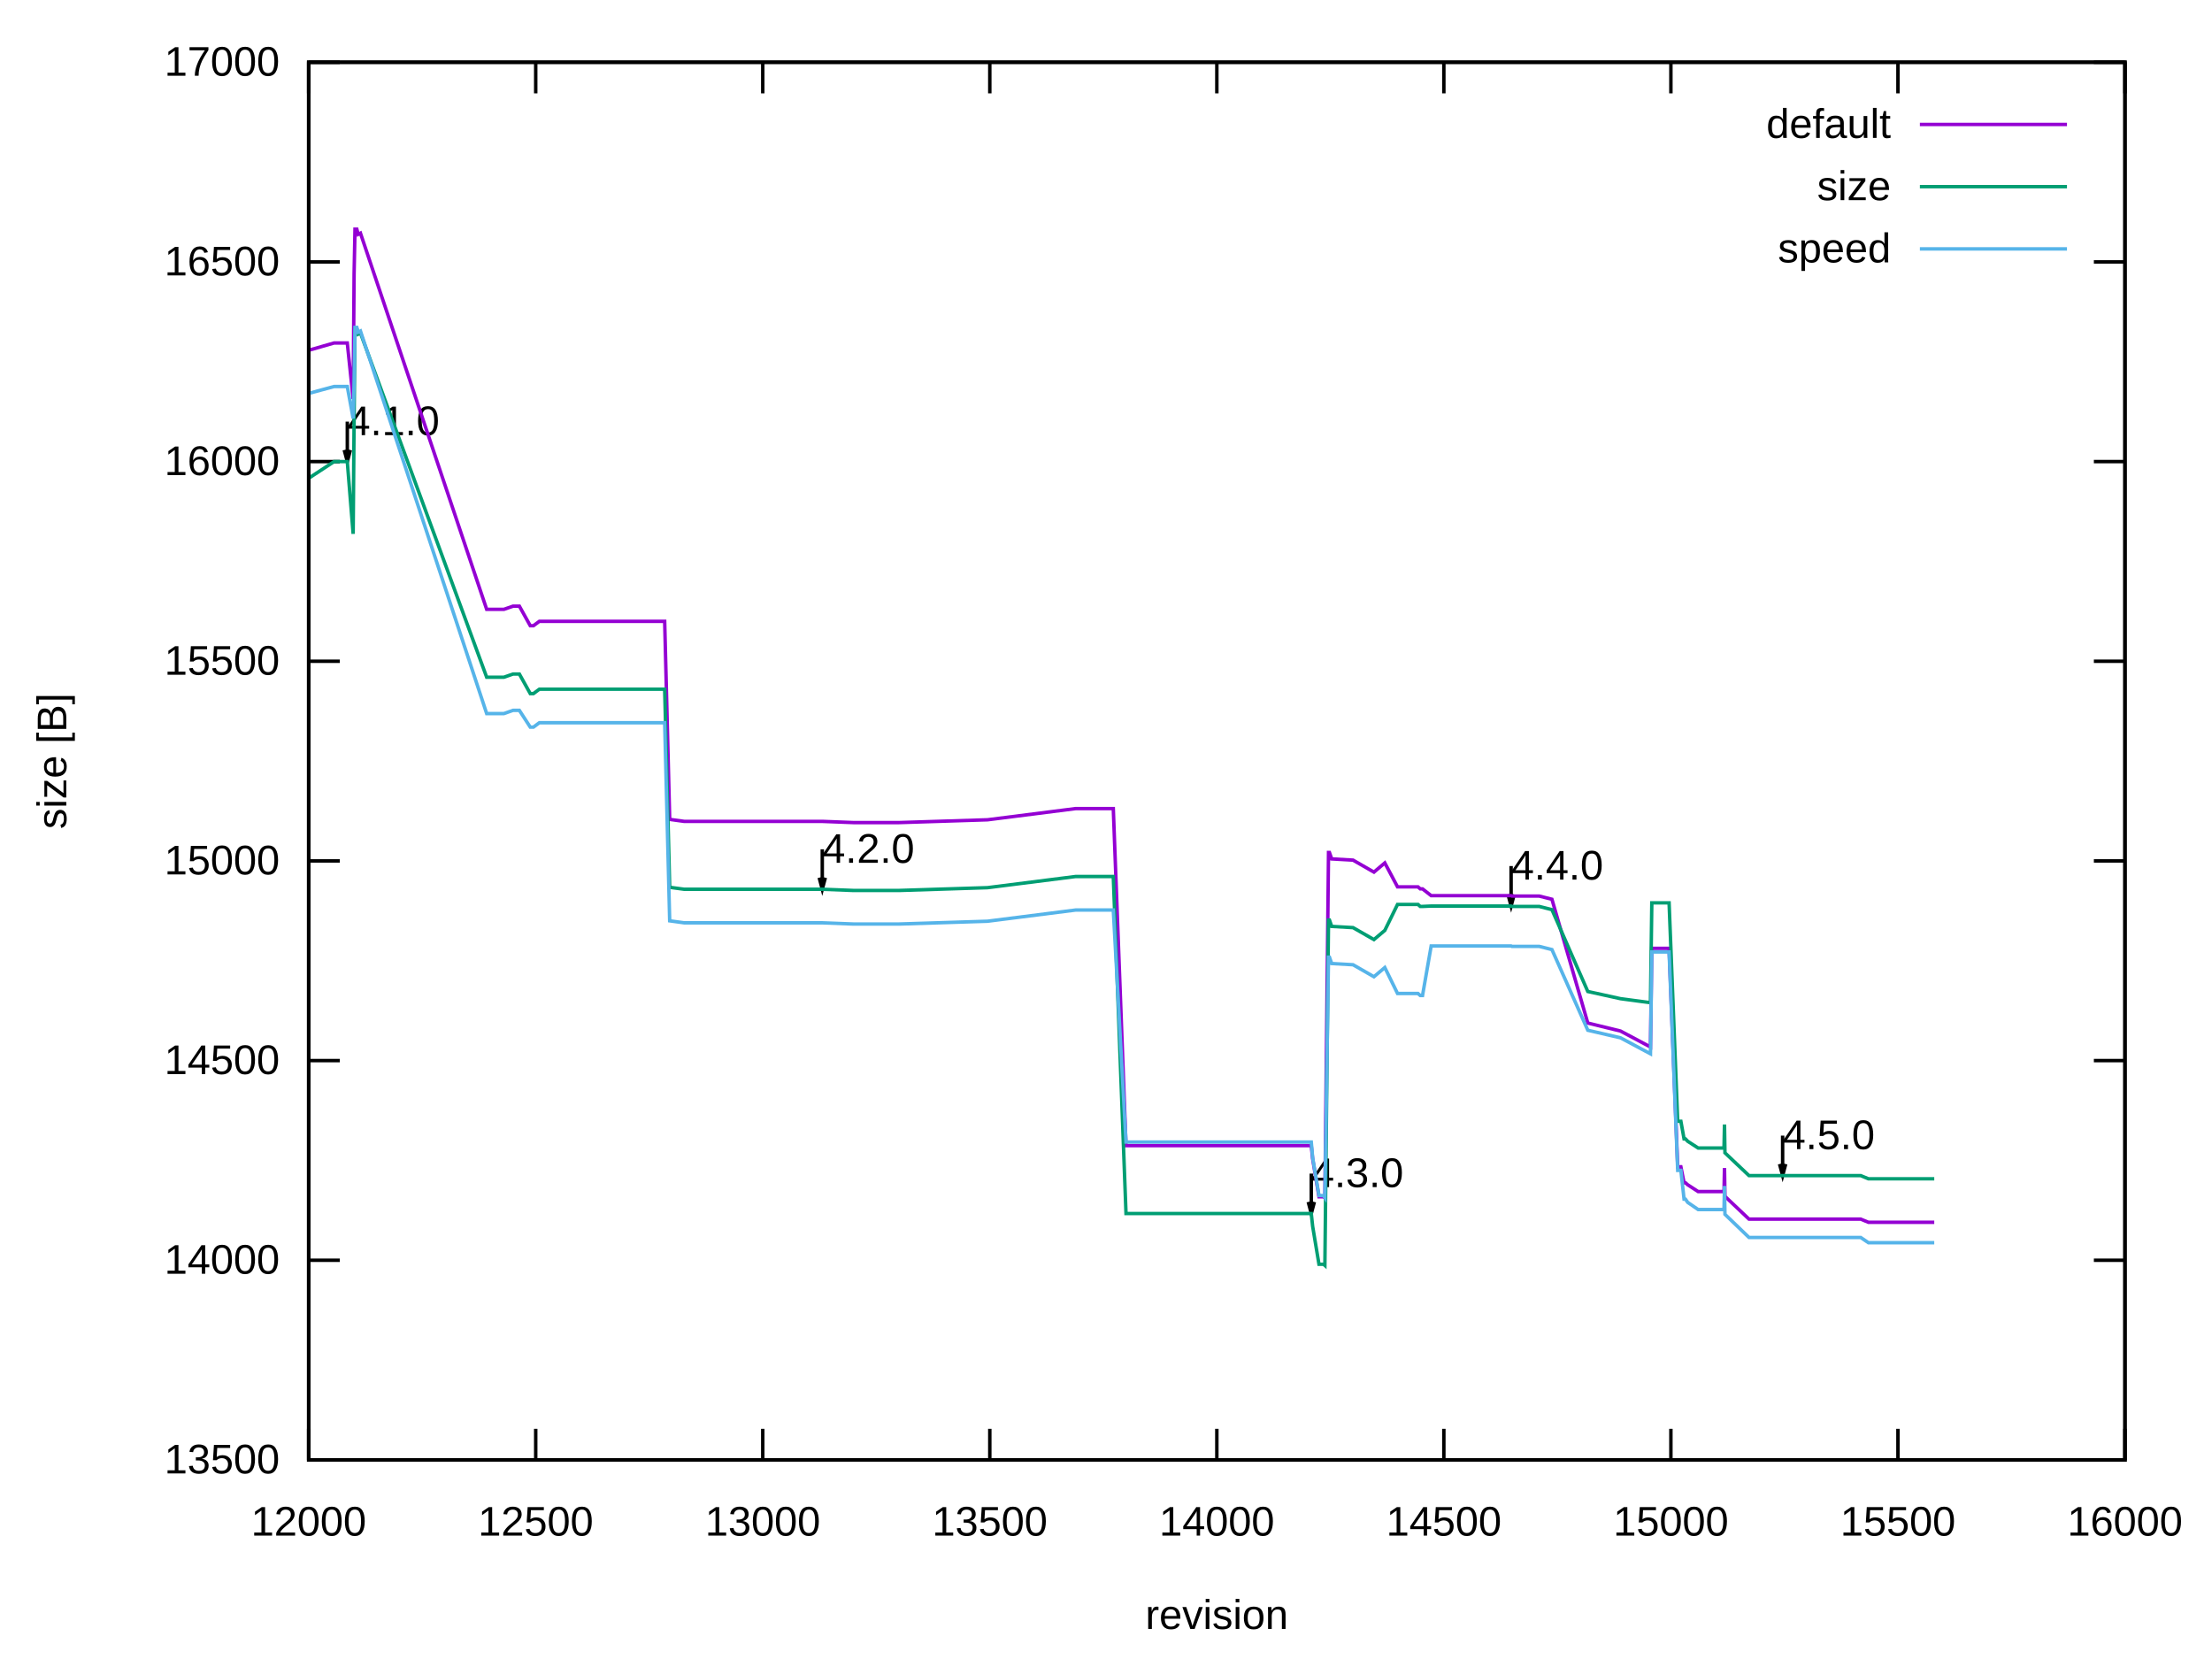
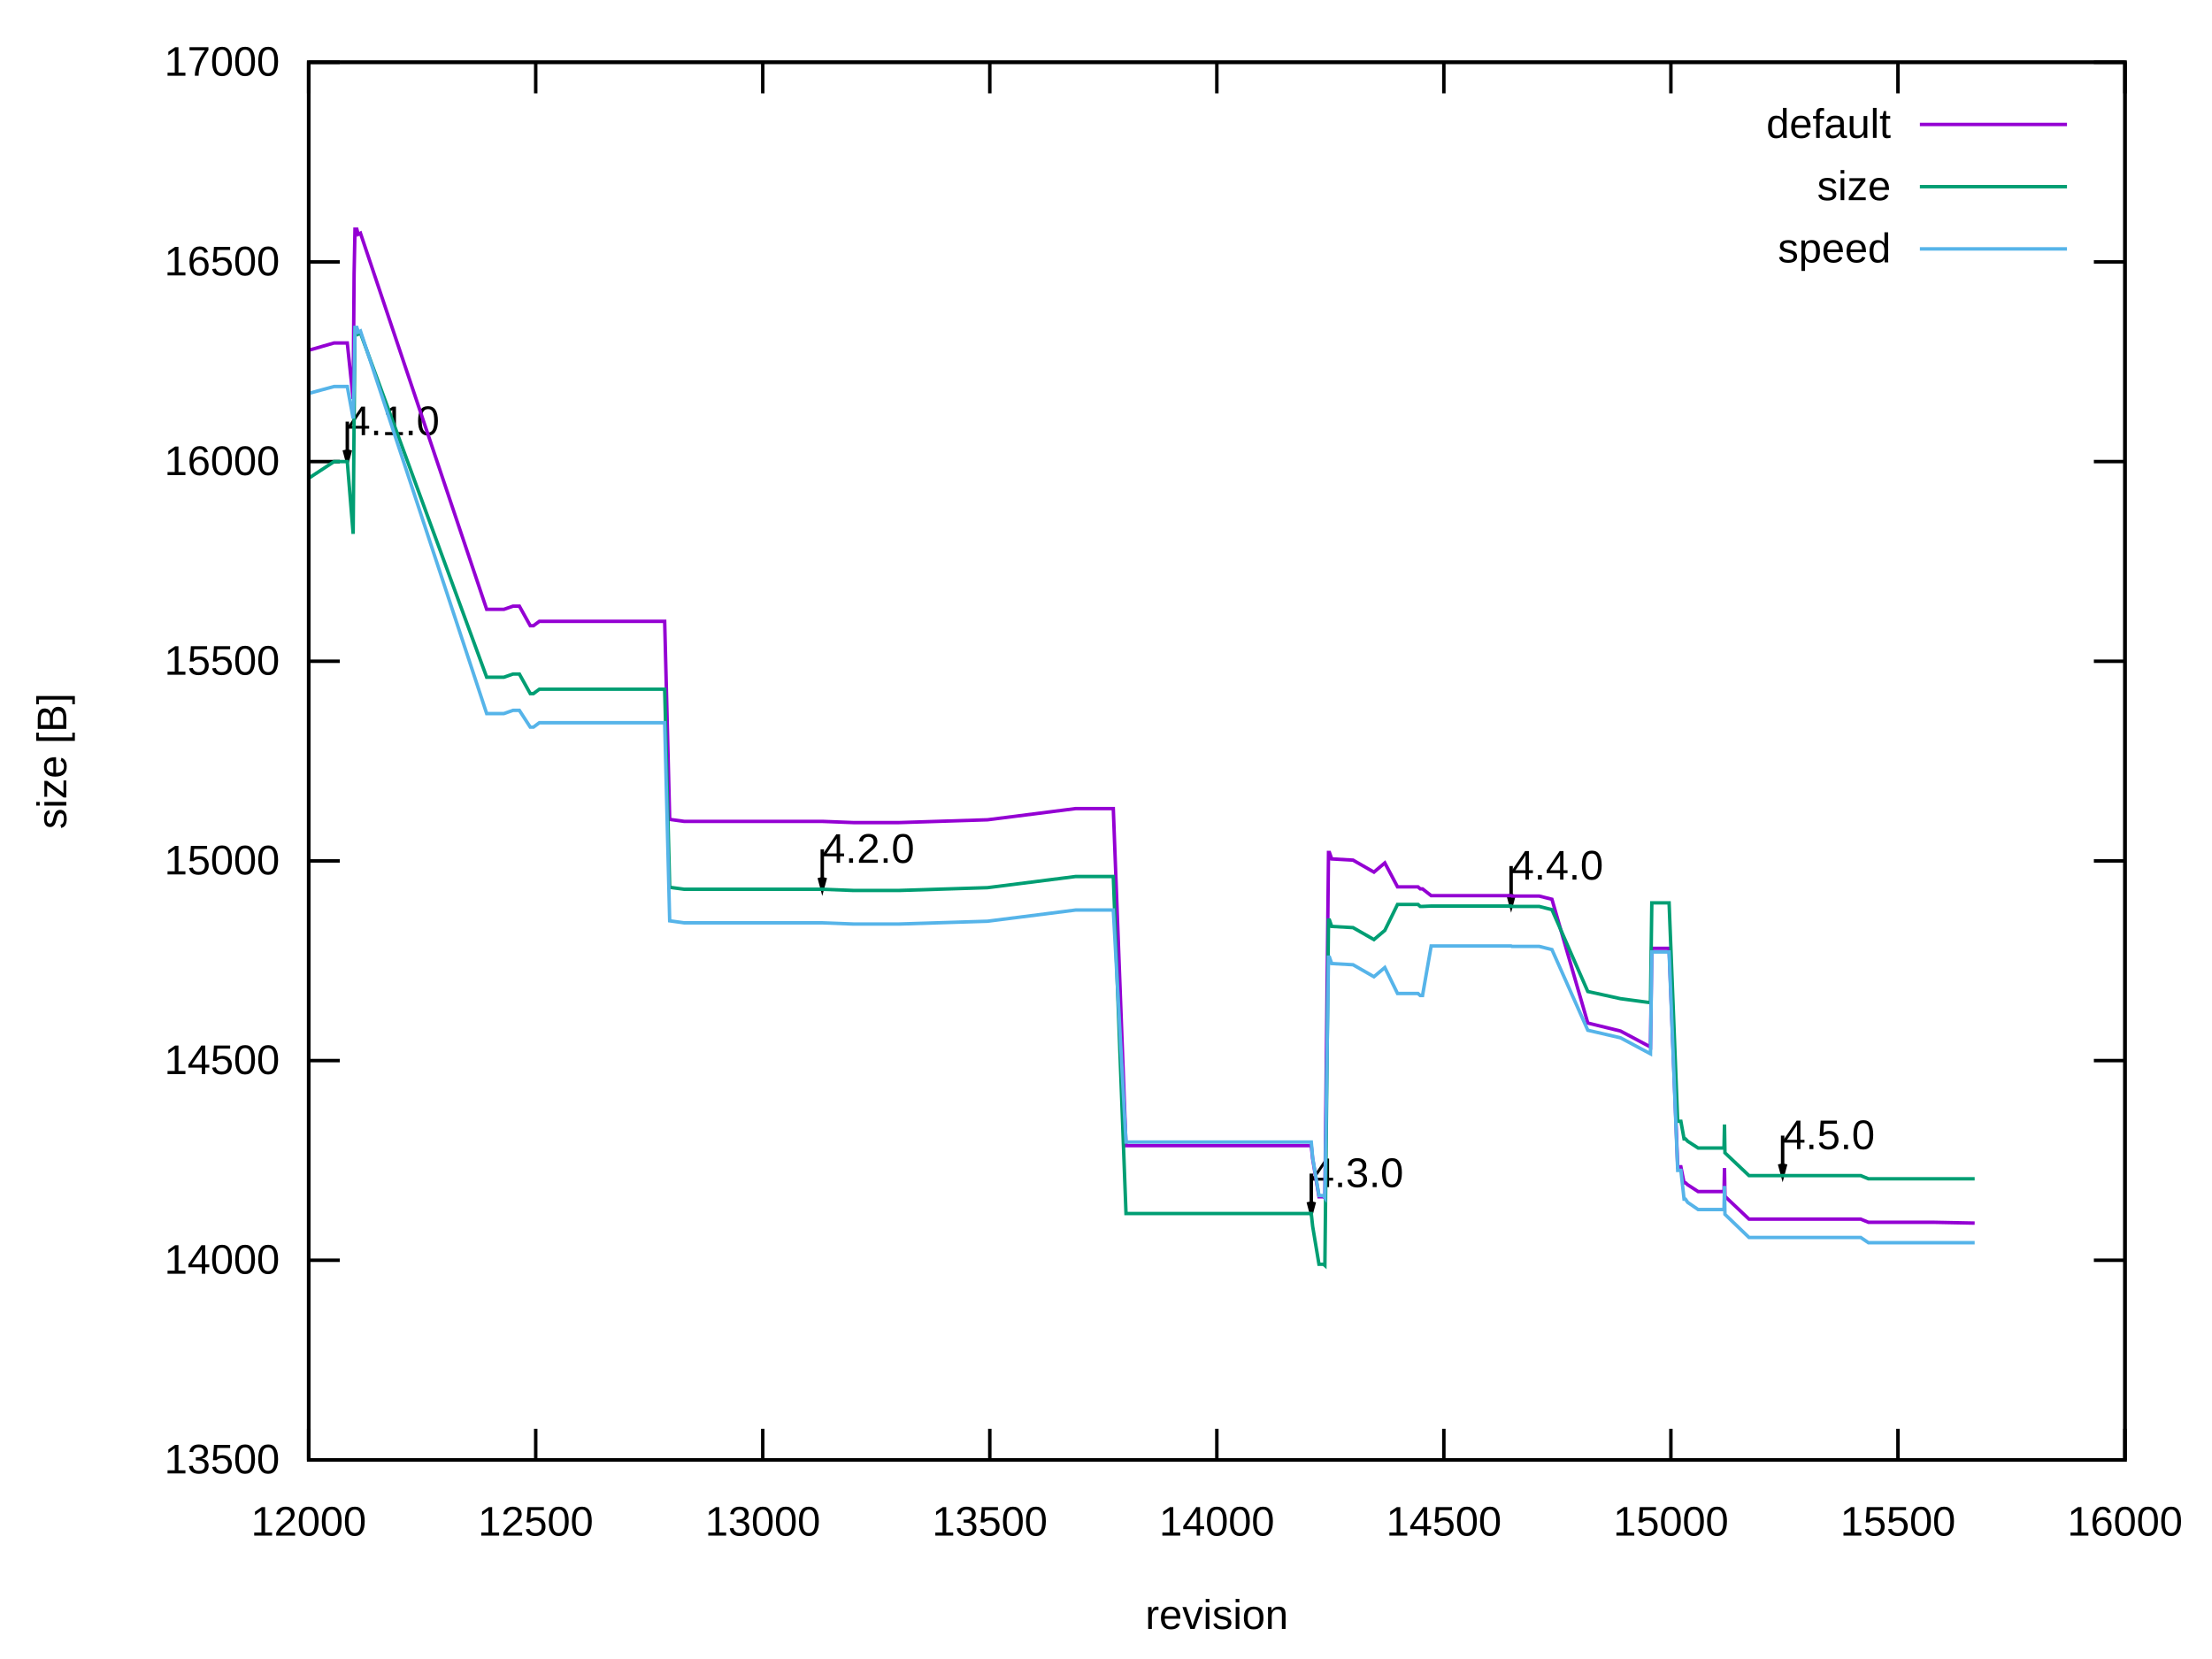
<svg xmlns="http://www.w3.org/2000/svg" xmlns:xlink="http://www.w3.org/1999/xlink" width="640" height="480" viewBox="0 0 640 480">
  <g id="gnuplot_canvas">
    <rect x="0" y="0" width="640" height="480" fill="none" />
    <defs>
      <circle id="gpDot" r="0.5" stroke-width="0.5" stroke="currentColor" />
      <path id="gpPt0" stroke-width="0.222" stroke="currentColor" d="M-1,0 h2 M0,-1 v2" />
      <path id="gpPt1" stroke-width="0.222" stroke="currentColor" d="M-1,-1 L1,1 M1,-1 L-1,1" />
      <path id="gpPt2" stroke-width="0.222" stroke="currentColor" d="M-1,0 L1,0 M0,-1 L0,1 M-1,-1 L1,1 M-1,1 L1,-1" />
      <rect id="gpPt3" stroke-width="0.222" stroke="currentColor" x="-1" y="-1" width="2" height="2" />
      <rect id="gpPt4" stroke-width="0.222" stroke="currentColor" fill="currentColor" x="-1" y="-1" width="2" height="2" />
      <circle id="gpPt5" stroke-width="0.222" stroke="currentColor" cx="0" cy="0" r="1" />
      <use xlink:href="#gpPt5" id="gpPt6" fill="currentColor" stroke="none" />
      <path id="gpPt7" stroke-width="0.222" stroke="currentColor" d="M0,-1.33 L-1.33,0.67 L1.33,0.67 z" />
      <use xlink:href="#gpPt7" id="gpPt8" fill="currentColor" stroke="none" />
      <use xlink:href="#gpPt7" id="gpPt9" stroke="currentColor" transform="rotate(180)" />
      <use xlink:href="#gpPt9" id="gpPt10" fill="currentColor" stroke="none" />
      <use xlink:href="#gpPt3" id="gpPt11" stroke="currentColor" transform="rotate(45)" />
      <use xlink:href="#gpPt11" id="gpPt12" fill="currentColor" stroke="none" />
      <path id="gpPt13" stroke-width="0.222" stroke="currentColor" d="M0,1.330 L1.265,0.411 L0.782,-1.067 L-0.782,-1.076 L-1.265,0.411 z" />
      <use xlink:href="#gpPt13" id="gpPt14" fill="currentColor" stroke="none" />
      <filter id="textbox" filterUnits="objectBoundingBox" x="0" y="0" height="1" width="1">
        <feFlood flood-color="white" flood-opacity="1" result="bgnd" />
        <feComposite in="SourceGraphic" in2="bgnd" operator="atop" />
      </filter>
      <filter id="greybox" filterUnits="objectBoundingBox" x="0" y="0" height="1" width="1">
        <feFlood flood-color="lightgrey" flood-opacity="1" result="grey" />
        <feComposite in="SourceGraphic" in2="grey" operator="atop" />
      </filter>
    </defs>
    <g fill="none" color="white" stroke="currentColor" stroke-width="1.00" stroke-linecap="butt" stroke-linejoin="miter">
</g>
    <g fill="none" color="black" stroke="currentColor" stroke-width="1.00" stroke-linecap="butt" stroke-linejoin="miter">
      <path stroke="black" d="M89.31,422.40 L98.31,422.40 M614.82,422.40 L605.82,422.40  " />
      <g transform="translate(80.92,426.30)" stroke="none" fill="black" font-family="Arial" font-size="12.00" text-anchor="end">
        <text>
          <tspan font-family="Arial"> 13500</tspan>
        </text>
      </g>
    </g>
    <g fill="none" color="black" stroke="currentColor" stroke-width="1.00" stroke-linecap="butt" stroke-linejoin="miter">
      <path stroke="black" d="M89.31,364.63 L98.31,364.63 M614.82,364.63 L605.82,364.63  " />
      <g transform="translate(80.92,368.53)" stroke="none" fill="black" font-family="Arial" font-size="12.00" text-anchor="end">
        <text>
          <tspan font-family="Arial"> 14000</tspan>
        </text>
      </g>
    </g>
    <g fill="none" color="black" stroke="currentColor" stroke-width="1.00" stroke-linecap="butt" stroke-linejoin="miter">
      <path stroke="black" d="M89.31,306.86 L98.31,306.86 M614.82,306.86 L605.82,306.86  " />
      <g transform="translate(80.92,310.76)" stroke="none" fill="black" font-family="Arial" font-size="12.00" text-anchor="end">
        <text>
          <tspan font-family="Arial"> 14500</tspan>
        </text>
      </g>
    </g>
    <g fill="none" color="black" stroke="currentColor" stroke-width="1.00" stroke-linecap="butt" stroke-linejoin="miter">
      <path stroke="black" d="M89.31,249.09 L98.31,249.09 M614.82,249.09 L605.82,249.09  " />
      <g transform="translate(80.92,252.99)" stroke="none" fill="black" font-family="Arial" font-size="12.00" text-anchor="end">
        <text>
          <tspan font-family="Arial"> 15000</tspan>
        </text>
      </g>
    </g>
    <g fill="none" color="black" stroke="currentColor" stroke-width="1.00" stroke-linecap="butt" stroke-linejoin="miter">
      <path stroke="black" d="M89.31,191.32 L98.31,191.32 M614.82,191.32 L605.82,191.32  " />
      <g transform="translate(80.92,195.22)" stroke="none" fill="black" font-family="Arial" font-size="12.00" text-anchor="end">
        <text>
          <tspan font-family="Arial"> 15500</tspan>
        </text>
      </g>
    </g>
    <g fill="none" color="black" stroke="currentColor" stroke-width="1.00" stroke-linecap="butt" stroke-linejoin="miter">
      <path stroke="black" d="M89.31,133.55 L98.31,133.55 M614.82,133.55 L605.82,133.55  " />
      <g transform="translate(80.92,137.45)" stroke="none" fill="black" font-family="Arial" font-size="12.00" text-anchor="end">
        <text>
          <tspan font-family="Arial"> 16000</tspan>
        </text>
      </g>
    </g>
    <g fill="none" color="black" stroke="currentColor" stroke-width="1.00" stroke-linecap="butt" stroke-linejoin="miter">
      <path stroke="black" d="M89.31,75.78 L98.31,75.78 M614.82,75.78 L605.82,75.78  " />
      <g transform="translate(80.92,79.68)" stroke="none" fill="black" font-family="Arial" font-size="12.00" text-anchor="end">
        <text>
          <tspan font-family="Arial"> 16500</tspan>
        </text>
      </g>
    </g>
    <g fill="none" color="black" stroke="currentColor" stroke-width="1.00" stroke-linecap="butt" stroke-linejoin="miter">
      <path stroke="black" d="M89.31,18.01 L98.31,18.01 M614.82,18.01 L605.82,18.01  " />
      <g transform="translate(80.92,21.91)" stroke="none" fill="black" font-family="Arial" font-size="12.00" text-anchor="end">
        <text>
          <tspan font-family="Arial"> 17000</tspan>
        </text>
      </g>
    </g>
    <g fill="none" color="black" stroke="currentColor" stroke-width="1.00" stroke-linecap="butt" stroke-linejoin="miter">
      <path stroke="black" d="M89.31,422.40 L89.31,413.40 M89.31,18.01 L89.31,27.01  " />
      <g transform="translate(89.31,444.30)" stroke="none" fill="black" font-family="Arial" font-size="12.00" text-anchor="middle">
        <text>
          <tspan font-family="Arial"> 12000</tspan>
        </text>
      </g>
    </g>
    <g fill="none" color="black" stroke="currentColor" stroke-width="1.00" stroke-linecap="butt" stroke-linejoin="miter">
      <path stroke="black" d="M155.00,422.40 L155.00,413.40 M155.00,18.01 L155.00,27.01  " />
      <g transform="translate(155.00,444.30)" stroke="none" fill="black" font-family="Arial" font-size="12.00" text-anchor="middle">
        <text>
          <tspan font-family="Arial"> 12500</tspan>
        </text>
      </g>
    </g>
    <g fill="none" color="black" stroke="currentColor" stroke-width="1.00" stroke-linecap="butt" stroke-linejoin="miter">
      <path stroke="black" d="M220.69,422.40 L220.69,413.40 M220.69,18.01 L220.69,27.01  " />
      <g transform="translate(220.69,444.30)" stroke="none" fill="black" font-family="Arial" font-size="12.00" text-anchor="middle">
        <text>
          <tspan font-family="Arial"> 13000</tspan>
        </text>
      </g>
    </g>
    <g fill="none" color="black" stroke="currentColor" stroke-width="1.00" stroke-linecap="butt" stroke-linejoin="miter">
      <path stroke="black" d="M286.38,422.40 L286.38,413.40 M286.38,18.01 L286.38,27.01  " />
      <g transform="translate(286.38,444.30)" stroke="none" fill="black" font-family="Arial" font-size="12.00" text-anchor="middle">
        <text>
          <tspan font-family="Arial"> 13500</tspan>
        </text>
      </g>
    </g>
    <g fill="none" color="black" stroke="currentColor" stroke-width="1.00" stroke-linecap="butt" stroke-linejoin="miter">
      <path stroke="black" d="M352.07,422.40 L352.07,413.40 M352.07,18.01 L352.07,27.01  " />
      <g transform="translate(352.07,444.30)" stroke="none" fill="black" font-family="Arial" font-size="12.00" text-anchor="middle">
        <text>
          <tspan font-family="Arial"> 14000</tspan>
        </text>
      </g>
    </g>
    <g fill="none" color="black" stroke="currentColor" stroke-width="1.00" stroke-linecap="butt" stroke-linejoin="miter">
      <path stroke="black" d="M417.75,422.40 L417.75,413.40 M417.75,18.01 L417.75,27.01  " />
      <g transform="translate(417.75,444.30)" stroke="none" fill="black" font-family="Arial" font-size="12.00" text-anchor="middle">
        <text>
          <tspan font-family="Arial"> 14500</tspan>
        </text>
      </g>
    </g>
    <g fill="none" color="black" stroke="currentColor" stroke-width="1.00" stroke-linecap="butt" stroke-linejoin="miter">
      <path stroke="black" d="M483.44,422.40 L483.44,413.40 M483.44,18.01 L483.44,27.01  " />
      <g transform="translate(483.44,444.30)" stroke="none" fill="black" font-family="Arial" font-size="12.00" text-anchor="middle">
        <text>
          <tspan font-family="Arial"> 15000</tspan>
        </text>
      </g>
    </g>
    <g fill="none" color="black" stroke="currentColor" stroke-width="1.00" stroke-linecap="butt" stroke-linejoin="miter">
      <path stroke="black" d="M549.13,422.40 L549.13,413.40 M549.13,18.01 L549.13,27.01  " />
      <g transform="translate(549.13,444.30)" stroke="none" fill="black" font-family="Arial" font-size="12.00" text-anchor="middle">
        <text>
          <tspan font-family="Arial"> 15500</tspan>
        </text>
      </g>
    </g>
    <g fill="none" color="black" stroke="currentColor" stroke-width="1.00" stroke-linecap="butt" stroke-linejoin="miter">
      <path stroke="black" d="M614.82,422.40 L614.82,413.40 M614.82,18.01 L614.82,27.01  " />
      <g transform="translate(614.82,444.30)" stroke="none" fill="black" font-family="Arial" font-size="12.00" text-anchor="middle">
        <text>
          <tspan font-family="Arial"> 16000</tspan>
        </text>
      </g>
    </g>
    <g fill="none" color="black" stroke="currentColor" stroke-width="1.00" stroke-linecap="butt" stroke-linejoin="miter">
</g>
    <g fill="none" color="black" stroke="currentColor" stroke-width="1.00" stroke-linecap="butt" stroke-linejoin="miter">
      <path stroke="black" d="M89.31,18.01 L89.31,422.40 L614.82,422.40 L614.82,18.01 L89.31,18.01 Z  " />
      <g transform="translate(100.48,125.90)" stroke="none" fill="black" font-family="Arial" font-size="12.00" text-anchor="start">
        <text>
          <tspan font-family="Arial">4.1.0</tspan>
        </text>
      </g>
      <g transform="translate(237.90,249.64)" stroke="none" fill="black" font-family="Arial" font-size="12.00" text-anchor="start">
        <text>
          <tspan font-family="Arial">4.2.0</tspan>
        </text>
      </g>
      <g transform="translate(379.39,343.46)" stroke="none" fill="black" font-family="Arial" font-size="12.00" text-anchor="start">
        <text>
          <tspan font-family="Arial">4.3.0</tspan>
        </text>
      </g>
      <g transform="translate(437.20,254.49)" stroke="none" fill="black" font-family="Arial" font-size="12.00" text-anchor="start">
        <text>
          <tspan font-family="Arial">4.4.0</tspan>
        </text>
      </g>
      <g transform="translate(515.76,332.48)" stroke="none" fill="black" font-family="Arial" font-size="12.00" text-anchor="start">
        <text>
          <tspan font-family="Arial">4.5.0</tspan>
        </text>
      </g>
    </g>
    <g fill="none" color="black" stroke="currentColor" stroke-width="1.00" stroke-linecap="butt" stroke-linejoin="miter">
      <path stroke="black" d="M99.60,130.20 L100.49,133.54 L101.38,130.20 M100.49,121.99 L100.49,133.54  " />
    </g>
    <g fill="none" color="black" stroke="currentColor" stroke-width="1.00" stroke-linecap="butt" stroke-linejoin="miter">
      <path stroke="black" d="M237.02,253.94 L237.91,257.28 L238.80,253.94 M237.91,245.73 L237.91,257.28  " />
    </g>
    <g fill="none" color="black" stroke="currentColor" stroke-width="1.00" stroke-linecap="butt" stroke-linejoin="miter">
      <path stroke="black" d="M378.51,347.76 L379.40,351.10 L380.29,347.76 M379.40,339.55 L379.40,351.10  " />
    </g>
    <g fill="none" color="black" stroke="currentColor" stroke-width="1.00" stroke-linecap="butt" stroke-linejoin="miter">
      <path stroke="black" d="M436.32,258.80 L437.21,262.14 L438.10,258.80 M437.21,250.58 L437.21,262.14  " />
    </g>
    <g fill="none" color="black" stroke="currentColor" stroke-width="1.00" stroke-linecap="butt" stroke-linejoin="miter">
      <path stroke="black" d="M514.88,336.79 L515.77,340.13 L516.66,336.79 M515.77,328.57 L515.77,340.13  " />
    </g>
    <g fill="none" color="black" stroke="currentColor" stroke-width="1.00" stroke-linecap="butt" stroke-linejoin="miter">
</g>
    <g id="gnuplot_plot_1">
      <g fill="none" color="black" stroke="currentColor" stroke-width="1.00" stroke-linecap="butt" stroke-linejoin="miter">
        <g transform="translate(547.09,39.91)" stroke="none" fill="black" font-family="Arial" font-size="12.00" text-anchor="end">
          <text>
            <tspan font-family="Arial">default</tspan>
          </text>
        </g>
      </g>
      <g fill="none" color="black" stroke="currentColor" stroke-width="1.00" stroke-linecap="butt" stroke-linejoin="miter">
-         <path stroke="rgb(148,   0, 211)" d="M555.48,36.01 L598.04,36.01 M89.44,101.31 L96.67,99.23 L100.48,99.23 L102.18,115.41 L102.45,79.25 L102.71,66.31   L103.24,66.31 L103.63,67.81 L104.29,67.46 L140.81,176.30 L143.83,176.30 L145.80,176.30 L148.43,175.38 L150.27,175.38   L153.42,181.04 L154.34,181.04 L156.05,179.77 L173.65,179.77 L177.73,179.77 L179.83,179.77 L180.22,179.77 L187.32,179.77   L192.31,179.77 L193.76,237.07 L197.96,237.65 L202.56,237.65 L204.27,237.65 L206.37,237.65 L207.55,237.65 L216.61,237.65   L237.90,237.65 L246.96,238.00 L260.10,238.00 L285.72,237.19 L311.21,233.95 L312.52,233.95 L313.83,233.95 L318.96,233.95   L322.11,233.95 L325.79,331.47 L326.32,331.47 L327.50,331.47 L329.07,331.47 L331.70,331.47 L336.96,331.47 L338.93,331.47   L352.07,331.47 L376.24,331.47 L379.39,331.47 L379.79,335.28 L381.62,346.26 L382.94,346.26 L383.33,346.61 L384.38,246.66   L384.65,246.66 L385.30,248.51 L391.48,248.86 L397.52,252.33 L400.67,249.67 L404.35,256.60 L405.27,256.60 L410.27,256.60   L410.92,257.18 L411.58,257.18 L414.08,259.14 L419.07,259.14 L421.43,259.14 L437.20,259.14 L437.46,259.26 L445.34,259.26   L449.02,260.18 L459.40,296.00 L468.86,298.31 L477.53,302.93 L477.92,274.39 L482.92,274.39 L485.41,337.59 L486.33,337.59   L487.25,342.22 L487.65,342.22 L488.30,342.79 L491.33,344.76 L495.66,344.76 L497.11,344.76 L498.81,344.76 L498.95,337.94   L499.08,346.14 L506.04,352.73 L514.97,352.73 L515.76,352.73 L525.09,352.73 L538.36,352.73 L540.59,353.65 L542.69,353.65   L547.29,353.65 L555.70,353.65 L559.64,353.65  " />
+         <path stroke="rgb(148,   0, 211)" d="M555.48,36.01 L598.04,36.01 M89.44,101.31 L96.67,99.23 L100.48,99.23 L102.18,115.41 L102.45,79.25 L102.71,66.31   L103.24,66.31 L103.63,67.81 L104.29,67.46 L140.81,176.30 L143.83,176.30 L145.80,176.30 L148.43,175.38 L150.27,175.38   L153.42,181.04 L154.34,181.04 L156.05,179.77 L173.65,179.77 L177.73,179.77 L179.83,179.77 L180.22,179.77 L187.32,179.77   L192.31,179.77 L193.76,237.07 L197.96,237.65 L202.56,237.65 L204.27,237.65 L206.37,237.65 L207.55,237.65 L216.61,237.65   L237.90,237.65 L246.96,238.00 L260.10,238.00 L285.72,237.19 L311.21,233.95 L312.52,233.95 L313.83,233.95 L318.96,233.95   L322.11,233.95 L325.79,331.47 L326.32,331.47 L327.50,331.47 L329.07,331.47 L331.70,331.47 L336.96,331.47 L338.93,331.47   L352.07,331.47 L376.24,331.47 L379.39,331.47 L379.79,335.28 L381.62,346.26 L382.94,346.26 L383.33,346.61 L384.38,246.66   L384.65,246.66 L385.30,248.51 L391.48,248.86 L397.52,252.33 L400.67,249.67 L404.35,256.60 L405.27,256.60 L410.27,256.60   L410.92,257.18 L411.58,257.18 L414.08,259.14 L419.07,259.14 L421.43,259.14 L437.20,259.14 L437.46,259.26 L445.34,259.26   L449.02,260.18 L459.40,296.00 L468.86,298.31 L477.53,302.93 L477.92,274.39 L482.92,274.39 L485.41,337.59 L486.33,337.59   L487.25,342.22 L487.65,342.22 L488.30,342.79 L491.33,344.76 L495.66,344.76 L497.11,344.76 L498.81,344.76 L498.95,337.94   L499.08,346.14 L506.04,352.73 L514.97,352.73 L515.76,352.73 L525.09,352.73 L538.36,352.73 L540.59,353.65 L542.69,353.65   L547.29,353.65 L555.70,353.65 L559.64,353.65 L571.33,353.88  " />
      </g>
    </g>
    <g id="gnuplot_plot_2">
      <g fill="none" color="black" stroke="currentColor" stroke-width="1.00" stroke-linecap="butt" stroke-linejoin="miter">
        <g transform="translate(547.09,57.91)" stroke="none" fill="black" font-family="Arial" font-size="12.00" text-anchor="end">
          <text>
            <tspan font-family="Arial">size</tspan>
          </text>
        </g>
      </g>
      <g fill="none" color="black" stroke="currentColor" stroke-width="1.00" stroke-linecap="butt" stroke-linejoin="miter">
-         <path stroke="rgb(  0, 158, 115)" d="M555.48,54.01 L598.04,54.01 M89.44,138.29 L96.67,133.55 L100.48,133.55 L102.18,154.46 L102.45,121.76 L102.71,95.19   L103.24,95.19 L103.63,96.69 L104.29,96.35 L140.81,195.94 L143.83,195.94 L145.80,195.94 L148.43,195.02 L150.27,195.02   L153.42,200.68 L154.34,200.68 L156.05,199.41 L173.65,199.41 L177.73,199.41 L179.83,199.41 L180.22,199.41 L187.32,199.41   L192.31,199.41 L193.76,256.72 L197.96,257.29 L202.56,257.29 L204.27,257.29 L206.37,257.29 L207.55,257.29 L216.61,257.29   L237.90,257.29 L246.96,257.64 L260.10,257.64 L285.72,256.83 L311.21,253.60 L312.52,253.60 L313.83,253.60 L318.96,253.60   L322.11,253.60 L325.79,351.11 L326.32,351.11 L327.50,351.11 L329.07,351.11 L331.70,351.11 L336.96,351.11 L338.93,351.11   L352.07,351.11 L376.24,351.11 L379.39,351.11 L379.79,354.81 L381.62,365.79 L382.94,365.79 L383.33,366.13 L384.38,266.19   L384.65,266.19 L385.30,268.04 L391.48,268.39 L397.52,271.85 L400.67,269.19 L404.35,261.68 L405.27,261.68 L410.27,261.68   L410.92,262.26 L411.58,262.26 L414.08,262.15 L419.07,262.15 L421.43,262.15 L437.20,262.15 L437.46,262.26 L445.34,262.26   L449.02,263.19 L459.40,286.87 L468.86,288.95 L477.53,290.11 L477.92,261.22 L482.92,261.22 L485.41,324.42 L486.33,324.42   L487.25,329.51 L487.65,329.51 L488.30,330.20 L491.33,332.16 L495.66,332.16 L497.11,332.16 L498.81,332.16 L498.95,325.35   L499.08,333.55 L506.04,340.14 L514.97,340.14 L515.76,340.14 L525.09,340.14 L538.36,340.14 L540.59,341.06 L542.69,341.06   L547.29,341.06 L555.70,341.06 L559.64,341.06  " />
+         <path stroke="rgb(  0, 158, 115)" d="M555.48,54.01 L598.04,54.01 M89.44,138.29 L96.67,133.55 L100.48,133.55 L102.18,154.46 L102.45,121.76 L102.71,95.19   L103.24,95.19 L103.63,96.69 L104.29,96.35 L140.81,195.94 L143.83,195.94 L145.80,195.94 L148.43,195.02 L150.27,195.02   L153.42,200.68 L154.34,200.68 L156.05,199.41 L173.65,199.41 L177.73,199.41 L179.83,199.41 L180.22,199.41 L187.32,199.41   L192.31,199.41 L193.76,256.72 L197.96,257.29 L202.56,257.29 L204.27,257.29 L206.37,257.29 L207.55,257.29 L216.61,257.29   L237.90,257.29 L246.96,257.64 L260.10,257.64 L285.72,256.83 L311.21,253.60 L312.52,253.60 L313.83,253.60 L318.96,253.60   L322.11,253.60 L325.79,351.11 L326.32,351.11 L327.50,351.11 L329.07,351.11 L331.70,351.11 L336.96,351.11 L338.93,351.11   L352.07,351.11 L376.24,351.11 L379.39,351.11 L379.79,354.81 L381.62,365.79 L382.94,365.79 L383.33,366.13 L384.38,266.19   L384.65,266.19 L385.30,268.04 L391.48,268.39 L397.52,271.85 L400.67,269.19 L404.35,261.68 L405.27,261.68 L410.27,261.68   L410.92,262.26 L411.58,262.26 L414.08,262.15 L419.07,262.15 L421.43,262.15 L437.20,262.15 L437.46,262.26 L445.34,262.26   L449.02,263.19 L459.40,286.87 L468.86,288.95 L477.53,290.11 L477.92,261.22 L482.92,261.22 L485.41,324.42 L486.33,324.42   L487.25,329.51 L487.65,329.51 L488.30,330.20 L491.33,332.16 L495.66,332.16 L497.11,332.16 L498.81,332.16 L498.95,325.35   L499.08,333.55 L506.04,340.14 L514.97,340.14 L515.76,340.14 L525.09,340.14 L538.36,340.14 L540.59,341.06 L542.69,341.06   L547.29,341.06 L555.70,341.06 L559.64,341.06 L571.33,341.06  " />
      </g>
    </g>
    <g id="gnuplot_plot_3">
      <g fill="none" color="black" stroke="currentColor" stroke-width="1.00" stroke-linecap="butt" stroke-linejoin="miter">
        <g transform="translate(547.09,75.91)" stroke="none" fill="black" font-family="Arial" font-size="12.00" text-anchor="end">
          <text>
            <tspan font-family="Arial">speed</tspan>
          </text>
        </g>
      </g>
      <g fill="none" color="black" stroke="currentColor" stroke-width="1.00" stroke-linecap="butt" stroke-linejoin="miter">
-         <path stroke="rgb( 86, 180, 233)" d="M555.48,72.01 L598.04,72.01 M89.44,113.79 L96.67,111.83 L100.48,111.83 L102.18,121.07 L102.45,110.90 L102.71,94.73   L103.24,94.73 L103.63,96.12 L104.29,95.77 L140.81,206.46 L143.83,206.46 L145.80,206.46 L148.43,205.53 L150.27,205.53   L153.42,210.38 L154.34,210.38 L156.05,209.11 L173.65,209.11 L177.73,209.11 L179.83,209.11 L180.22,209.11 L187.32,209.11   L192.31,209.11 L193.76,266.42 L197.96,267.00 L202.56,267.00 L204.27,267.00 L206.37,267.00 L207.55,267.00 L216.61,267.00   L237.90,267.00 L246.96,267.35 L260.10,267.35 L285.72,266.54 L311.21,263.30 L312.52,263.30 L313.83,263.30 L318.96,263.30   L322.11,263.30 L325.79,330.43 L326.32,330.43 L327.50,330.43 L329.07,330.43 L331.70,330.43 L336.96,330.43 L338.93,330.43   L352.07,330.43 L376.24,330.43 L379.39,330.43 L379.79,334.94 L381.62,345.91 L382.94,345.91 L383.33,346.49 L384.38,276.94   L384.65,276.94 L385.30,278.78 L391.48,279.13 L397.52,282.60 L400.67,279.94 L404.35,287.45 L405.27,287.45 L410.27,287.45   L410.92,288.03 L411.58,288.03 L414.08,273.70 L419.07,273.70 L421.43,273.70 L437.20,273.70 L437.46,273.82 L445.34,273.82   L449.02,274.74 L459.40,298.08 L468.86,300.27 L477.53,304.90 L477.92,275.43 L482.92,275.43 L485.41,338.63 L486.33,338.63   L487.25,346.95 L487.65,346.95 L488.30,347.88 L491.33,349.96 L495.66,349.96 L497.11,349.96 L498.81,349.96 L498.95,343.14   L499.08,351.34 L506.04,358.04 L514.97,358.04 L515.76,358.04 L525.09,358.04 L538.36,358.04 L540.59,359.55 L542.69,359.55   L547.29,359.55 L555.70,359.55 L559.64,359.55  " />
+         <path stroke="rgb( 86, 180, 233)" d="M555.48,72.01 L598.04,72.01 M89.44,113.79 L96.67,111.83 L100.48,111.83 L102.18,121.07 L102.45,110.90 L102.71,94.73   L103.24,94.73 L103.63,96.12 L104.29,95.77 L140.81,206.46 L143.83,206.46 L145.80,206.46 L148.43,205.53 L150.27,205.53   L153.42,210.38 L154.34,210.38 L156.05,209.11 L173.65,209.11 L177.73,209.11 L179.83,209.11 L180.22,209.11 L187.32,209.11   L192.31,209.11 L193.76,266.42 L197.96,267.00 L202.56,267.00 L204.27,267.00 L206.37,267.00 L207.55,267.00 L216.61,267.00   L237.90,267.00 L246.96,267.35 L260.10,267.35 L285.72,266.54 L311.21,263.30 L312.52,263.30 L313.83,263.30 L318.96,263.30   L322.11,263.30 L325.79,330.43 L326.32,330.43 L327.50,330.43 L329.07,330.43 L331.70,330.43 L336.96,330.43 L338.93,330.43   L352.07,330.43 L376.24,330.43 L379.39,330.43 L379.79,334.94 L381.62,345.91 L382.94,345.91 L383.33,346.49 L384.38,276.94   L384.65,276.94 L385.30,278.78 L391.48,279.13 L397.52,282.60 L400.67,279.94 L404.35,287.45 L405.27,287.45 L410.27,287.45   L410.92,288.03 L411.58,288.03 L414.08,273.70 L419.07,273.70 L421.43,273.70 L437.20,273.70 L437.46,273.82 L445.34,273.82   L449.02,274.74 L459.40,298.08 L468.86,300.27 L477.53,304.90 L477.92,275.43 L482.92,275.43 L485.41,338.63 L486.33,338.63   L487.25,346.95 L487.65,346.95 L488.30,347.88 L491.33,349.96 L495.66,349.96 L497.11,349.96 L498.81,349.96 L498.95,343.14   L499.08,351.34 L506.04,358.04 L514.97,358.04 L515.76,358.04 L525.09,358.04 L538.36,358.04 L540.59,359.55 L542.69,359.55   L547.29,359.55 L555.70,359.55 L559.64,359.55 L571.33,359.55  " />
      </g>
    </g>
    <g fill="none" color="white" stroke="rgb( 86, 180, 233)" stroke-width="2.00" stroke-linecap="butt" stroke-linejoin="miter">
</g>
    <g fill="none" color="black" stroke="currentColor" stroke-width="2.00" stroke-linecap="butt" stroke-linejoin="miter">
</g>
    <g fill="none" color="black" stroke="black" stroke-width="1.00" stroke-linecap="butt" stroke-linejoin="miter">
</g>
    <g fill="none" color="black" stroke="currentColor" stroke-width="1.00" stroke-linecap="butt" stroke-linejoin="miter">
      <path stroke="black" d="M89.31,18.01 L89.31,422.40 L614.82,422.40 L614.82,18.01 L89.31,18.01 Z  " />
      <g transform="translate(19.18,220.21) rotate(270.00)" stroke="none" fill="black" font-family="Arial" font-size="12.00" text-anchor="middle">
        <text>
          <tspan font-family="Arial">size [B]</tspan>
        </text>
      </g>
    </g>
    <g fill="none" color="black" stroke="currentColor" stroke-width="1.00" stroke-linecap="butt" stroke-linejoin="miter">
      <g transform="translate(352.06,471.30)" stroke="none" fill="black" font-family="Arial" font-size="12.00" text-anchor="middle">
        <text>
          <tspan font-family="Arial">revision</tspan>
        </text>
      </g>
    </g>
    <g fill="none" color="black" stroke="currentColor" stroke-width="1.00" stroke-linecap="butt" stroke-linejoin="miter">
</g>
    <g fill="none" color="black" stroke="currentColor" stroke-width="1.00" stroke-linecap="butt" stroke-linejoin="miter">
</g>
  </g>
</svg>
